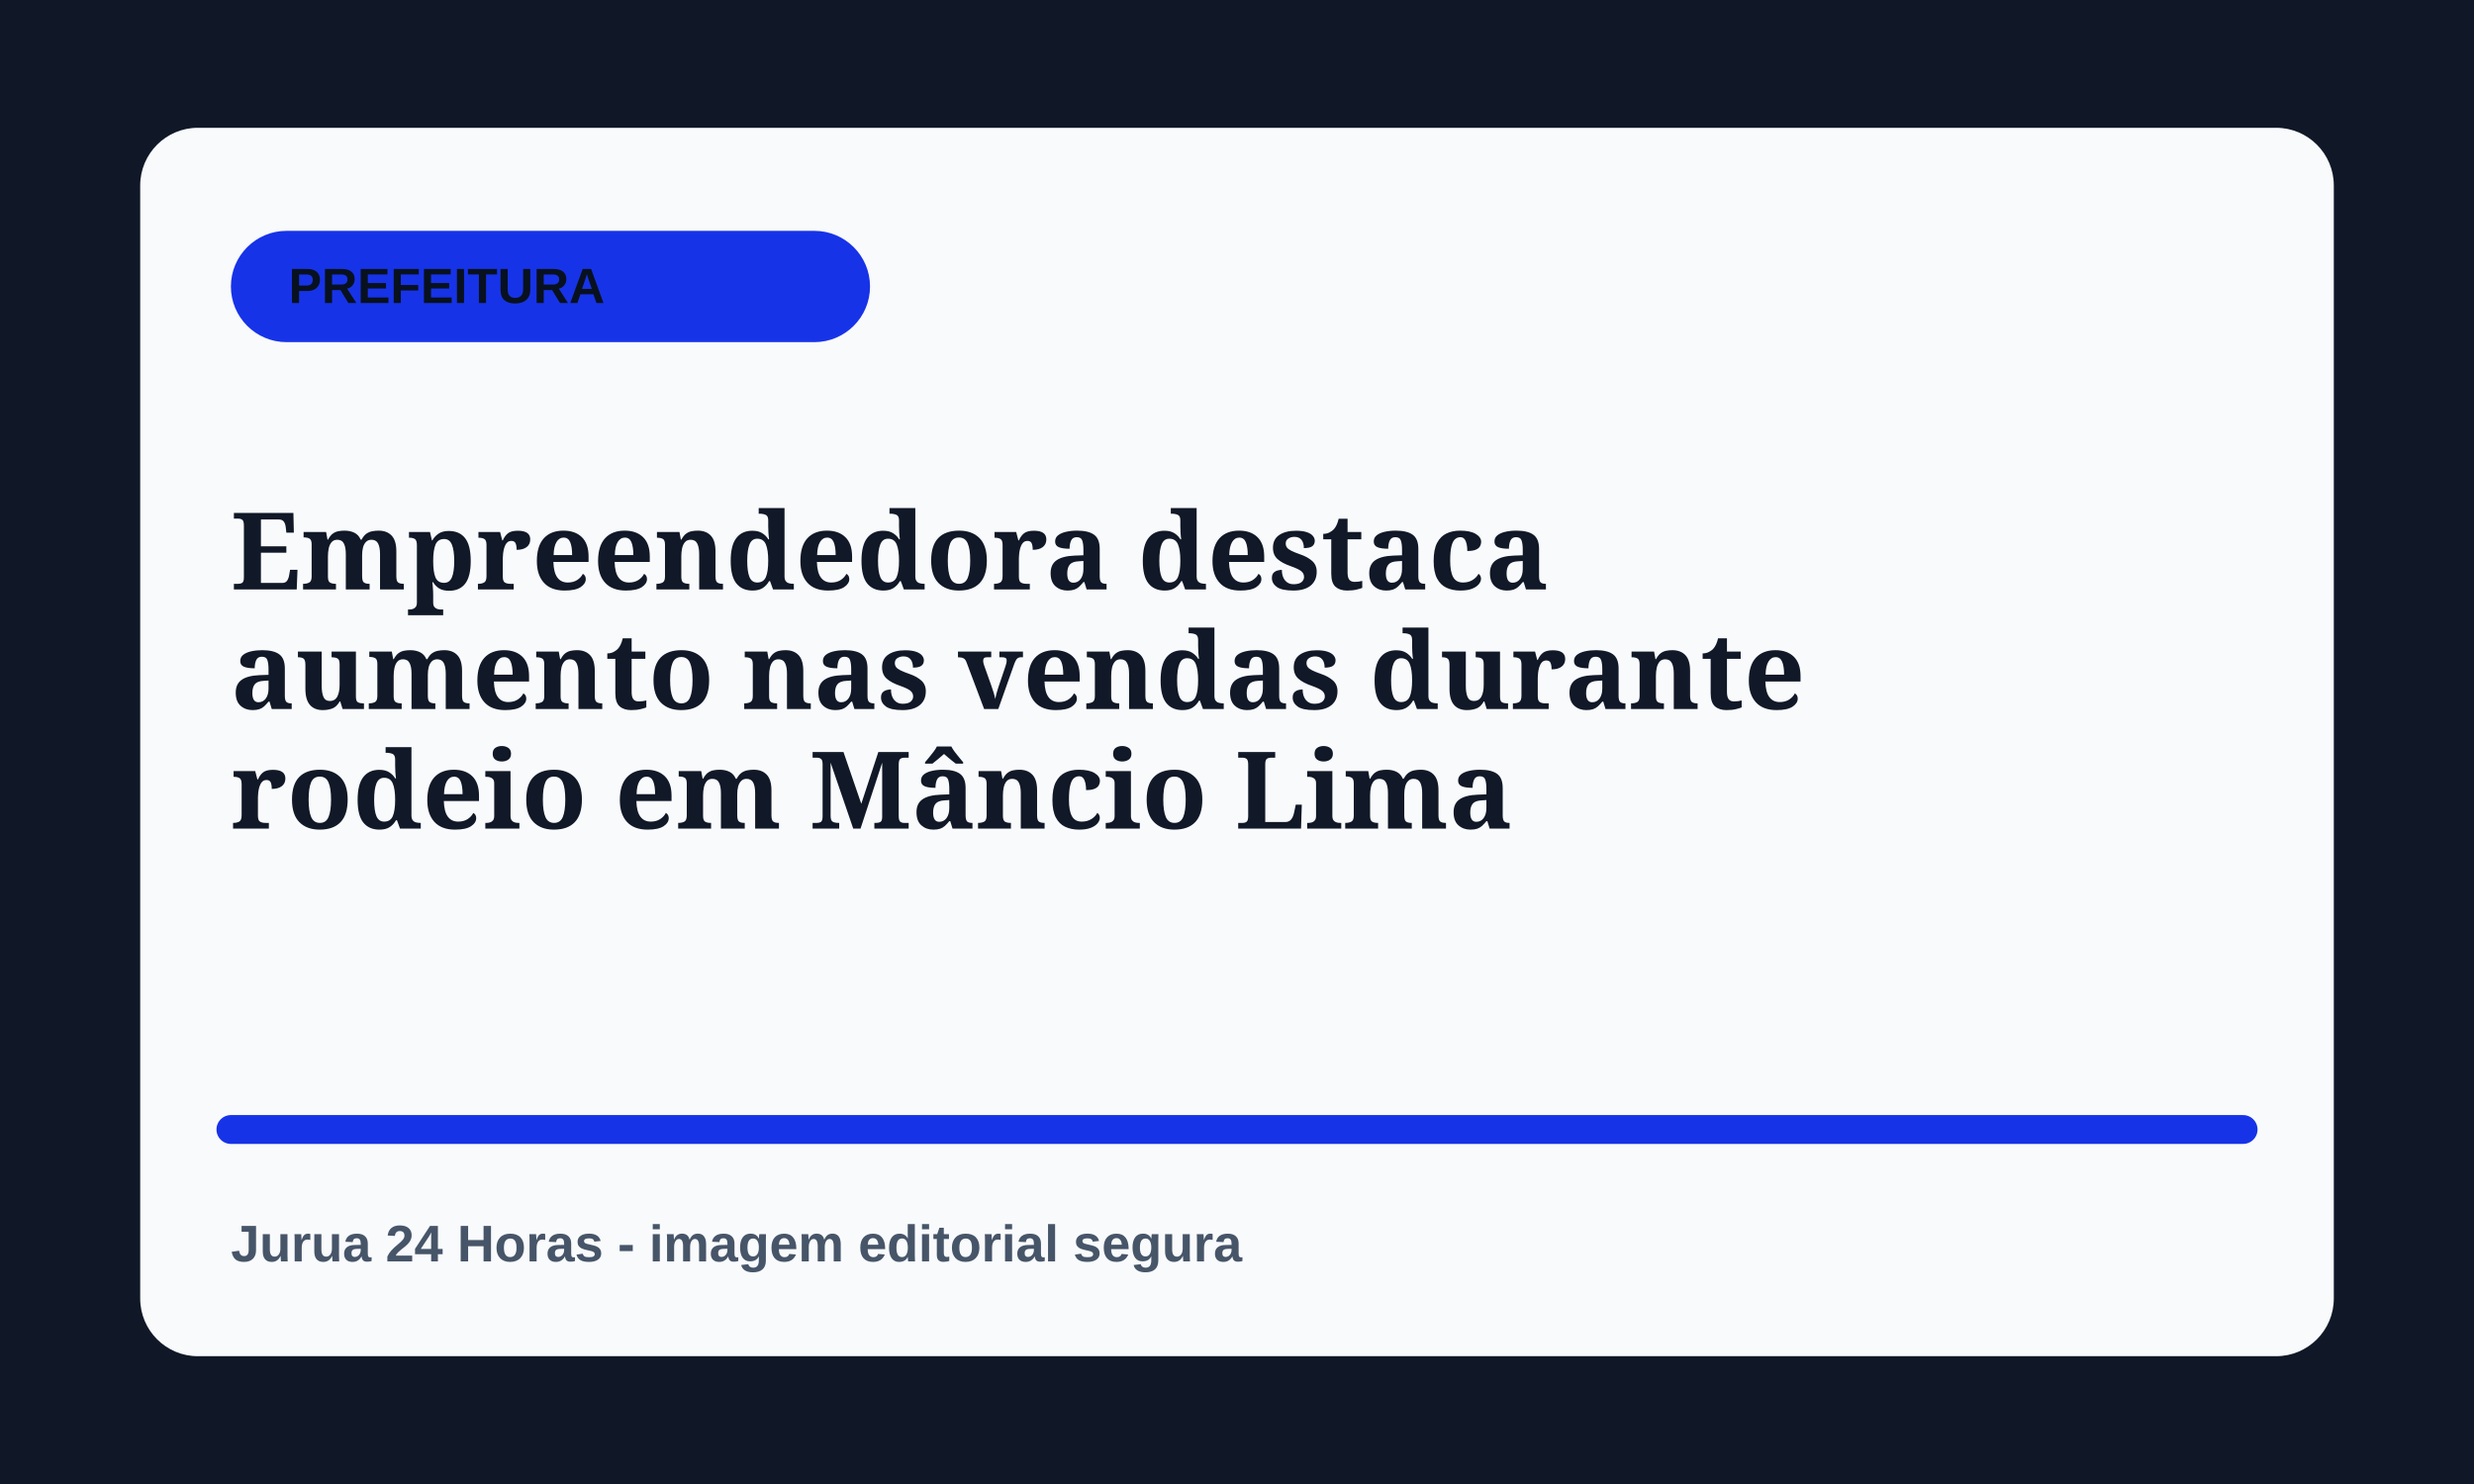
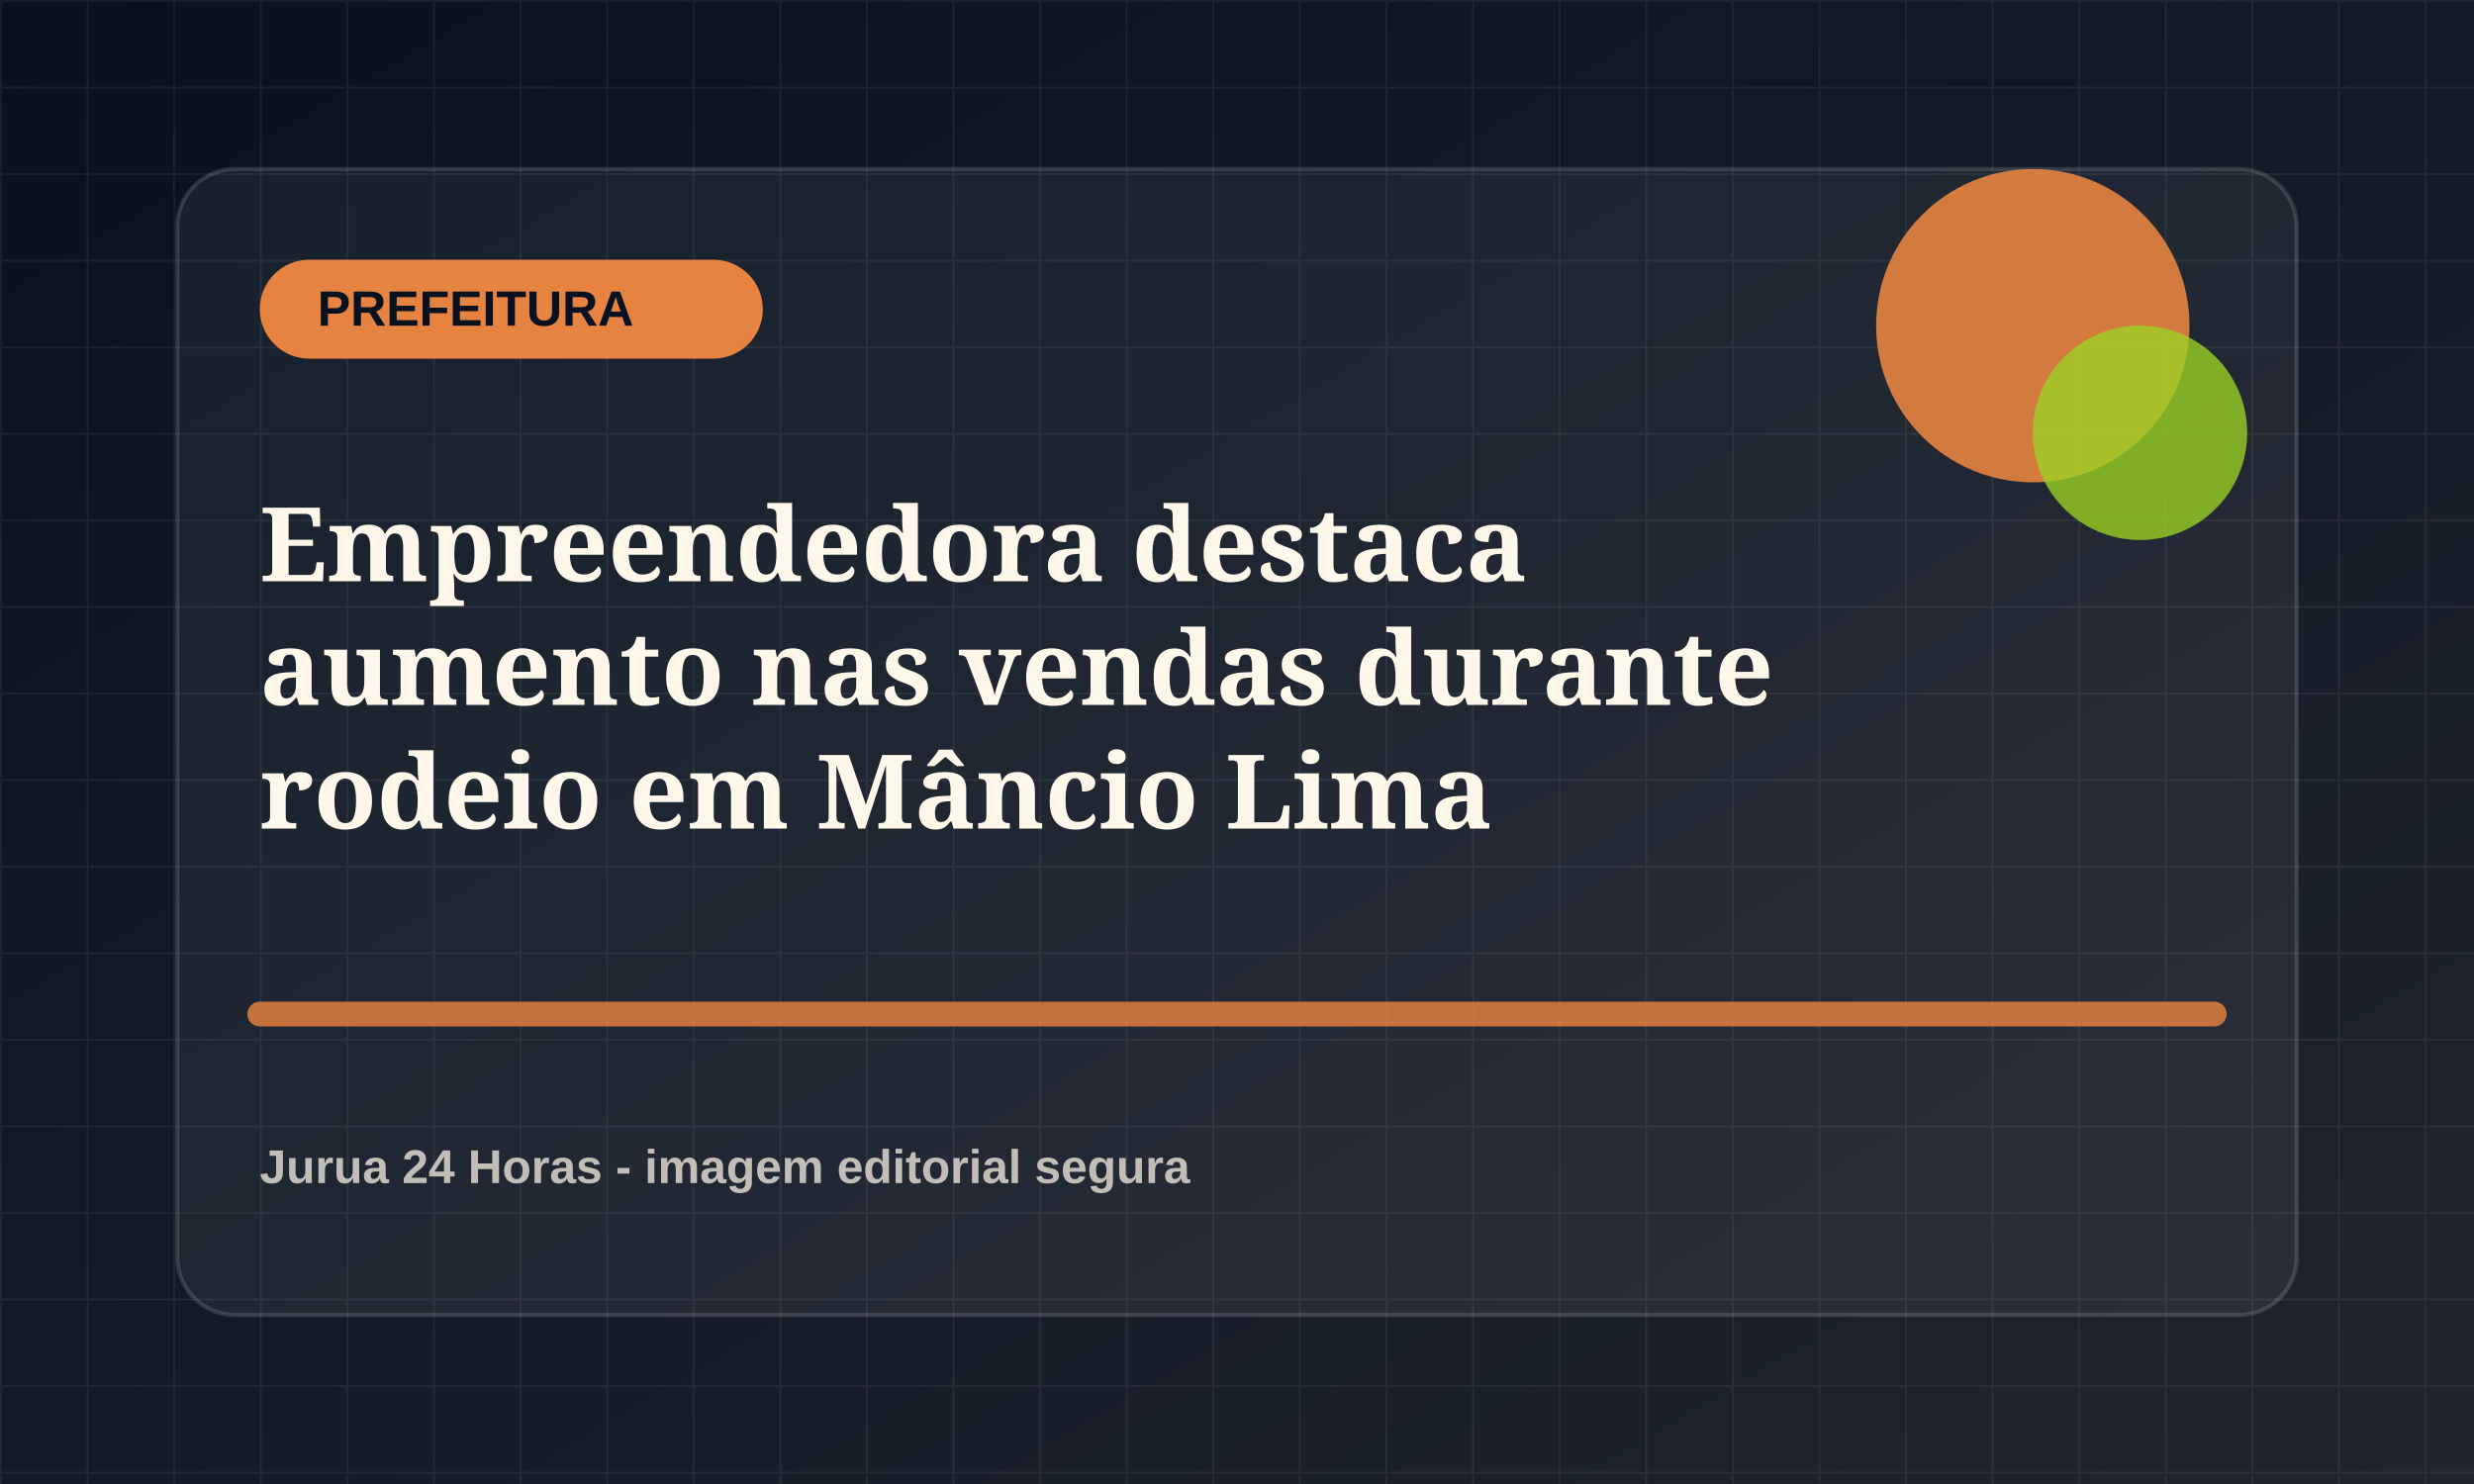
<svg xmlns="http://www.w3.org/2000/svg" viewBox="0 0 1200 720">
-   <rect width="1200" height="720" fill="#101827" />
-   <rect x="68" y="62" width="1064" height="596" rx="28" fill="#f8fafc" />
-   <rect x="112" y="112" width="310" height="54" rx="27" fill="hsl(232 82% 50%)" />
-   <text x="140" y="147" fill="#08111f" font-family="Arial, sans-serif" font-size="24" font-weight="800">PREFEITURA</text>
-   <text x="112" y="286" fill="#111827" font-family="Georgia, serif" font-size="52" font-weight="700">
-     <tspan x="112" dy="0">Empreendedora destaca</tspan>
-     <tspan x="112" dy="58">aumento nas vendas durante</tspan>
-     <tspan x="112" dy="58">rodeio em Mâncio Lima</tspan>
+   <defs>
+     <linearGradient id="bg" x1="0" x2="1" y1="0" y2="1">
+       <stop offset="0" stop-color="#07111f" />
+       <stop offset="1" stop-color="#20242d" />
+     </linearGradient>
+     <pattern id="grid" width="42" height="42" patternUnits="userSpaceOnUse">
+       <path d="M42 0H0v42" fill="none" stroke="rgba(255,255,255,.055)" stroke-width="2" />
+     </pattern>
+   </defs>
+   <rect width="1200" height="720" fill="url(#bg)" />
+   <rect width="1200" height="720" fill="url(#grid)" />
+   <rect x="86" y="82" width="1028" height="556" rx="28" fill="rgba(255,255,255,.055)" stroke="rgba(255,255,255,.14)" stroke-width="2" />
+   <rect x="126" y="126" width="244" height="48" rx="24" fill="hsl(24 78% 58%)" />
+   <text x="154" y="158" fill="#07111f" font-family="Arial, sans-serif" font-size="24" font-weight="800">PREFEITURA</text>
+   <circle cx="986" cy="158" r="76" fill="hsl(24 78% 58%)" opacity=".9" />
+   <circle cx="1038" cy="210" r="52" fill="hsl(79 72% 48%)" opacity=".78" />
+   <path d="M126 492h948" stroke="hsl(24 78% 58%)" stroke-width="12" stroke-linecap="round" opacity=".82" />
+   <text x="126" y="282" fill="#fff8ea" font-family="Georgia, serif" font-size="50" font-weight="700">
+     <tspan x="126" dy="0">Empreendedora destaca</tspan>
+     <tspan x="126" dy="60">aumento nas vendas durante</tspan>
+     <tspan x="126" dy="60">rodeio em Mâncio Lima</tspan>
  </text>
-   <path d="M112 548h976" stroke="hsl(232 82% 50%)" stroke-width="14" stroke-linecap="round" />
-   <text x="112" y="612" fill="#475569" font-family="Arial, sans-serif" font-size="25" font-weight="700">Jurua 24 Horas - imagem editorial segura</text>
+   <text x="126" y="574" fill="rgba(255,248,234,.72)" font-family="Arial, sans-serif" font-size="23" font-weight="700">Jurua 24 Horas - imagem editorial segura</text>
</svg>
